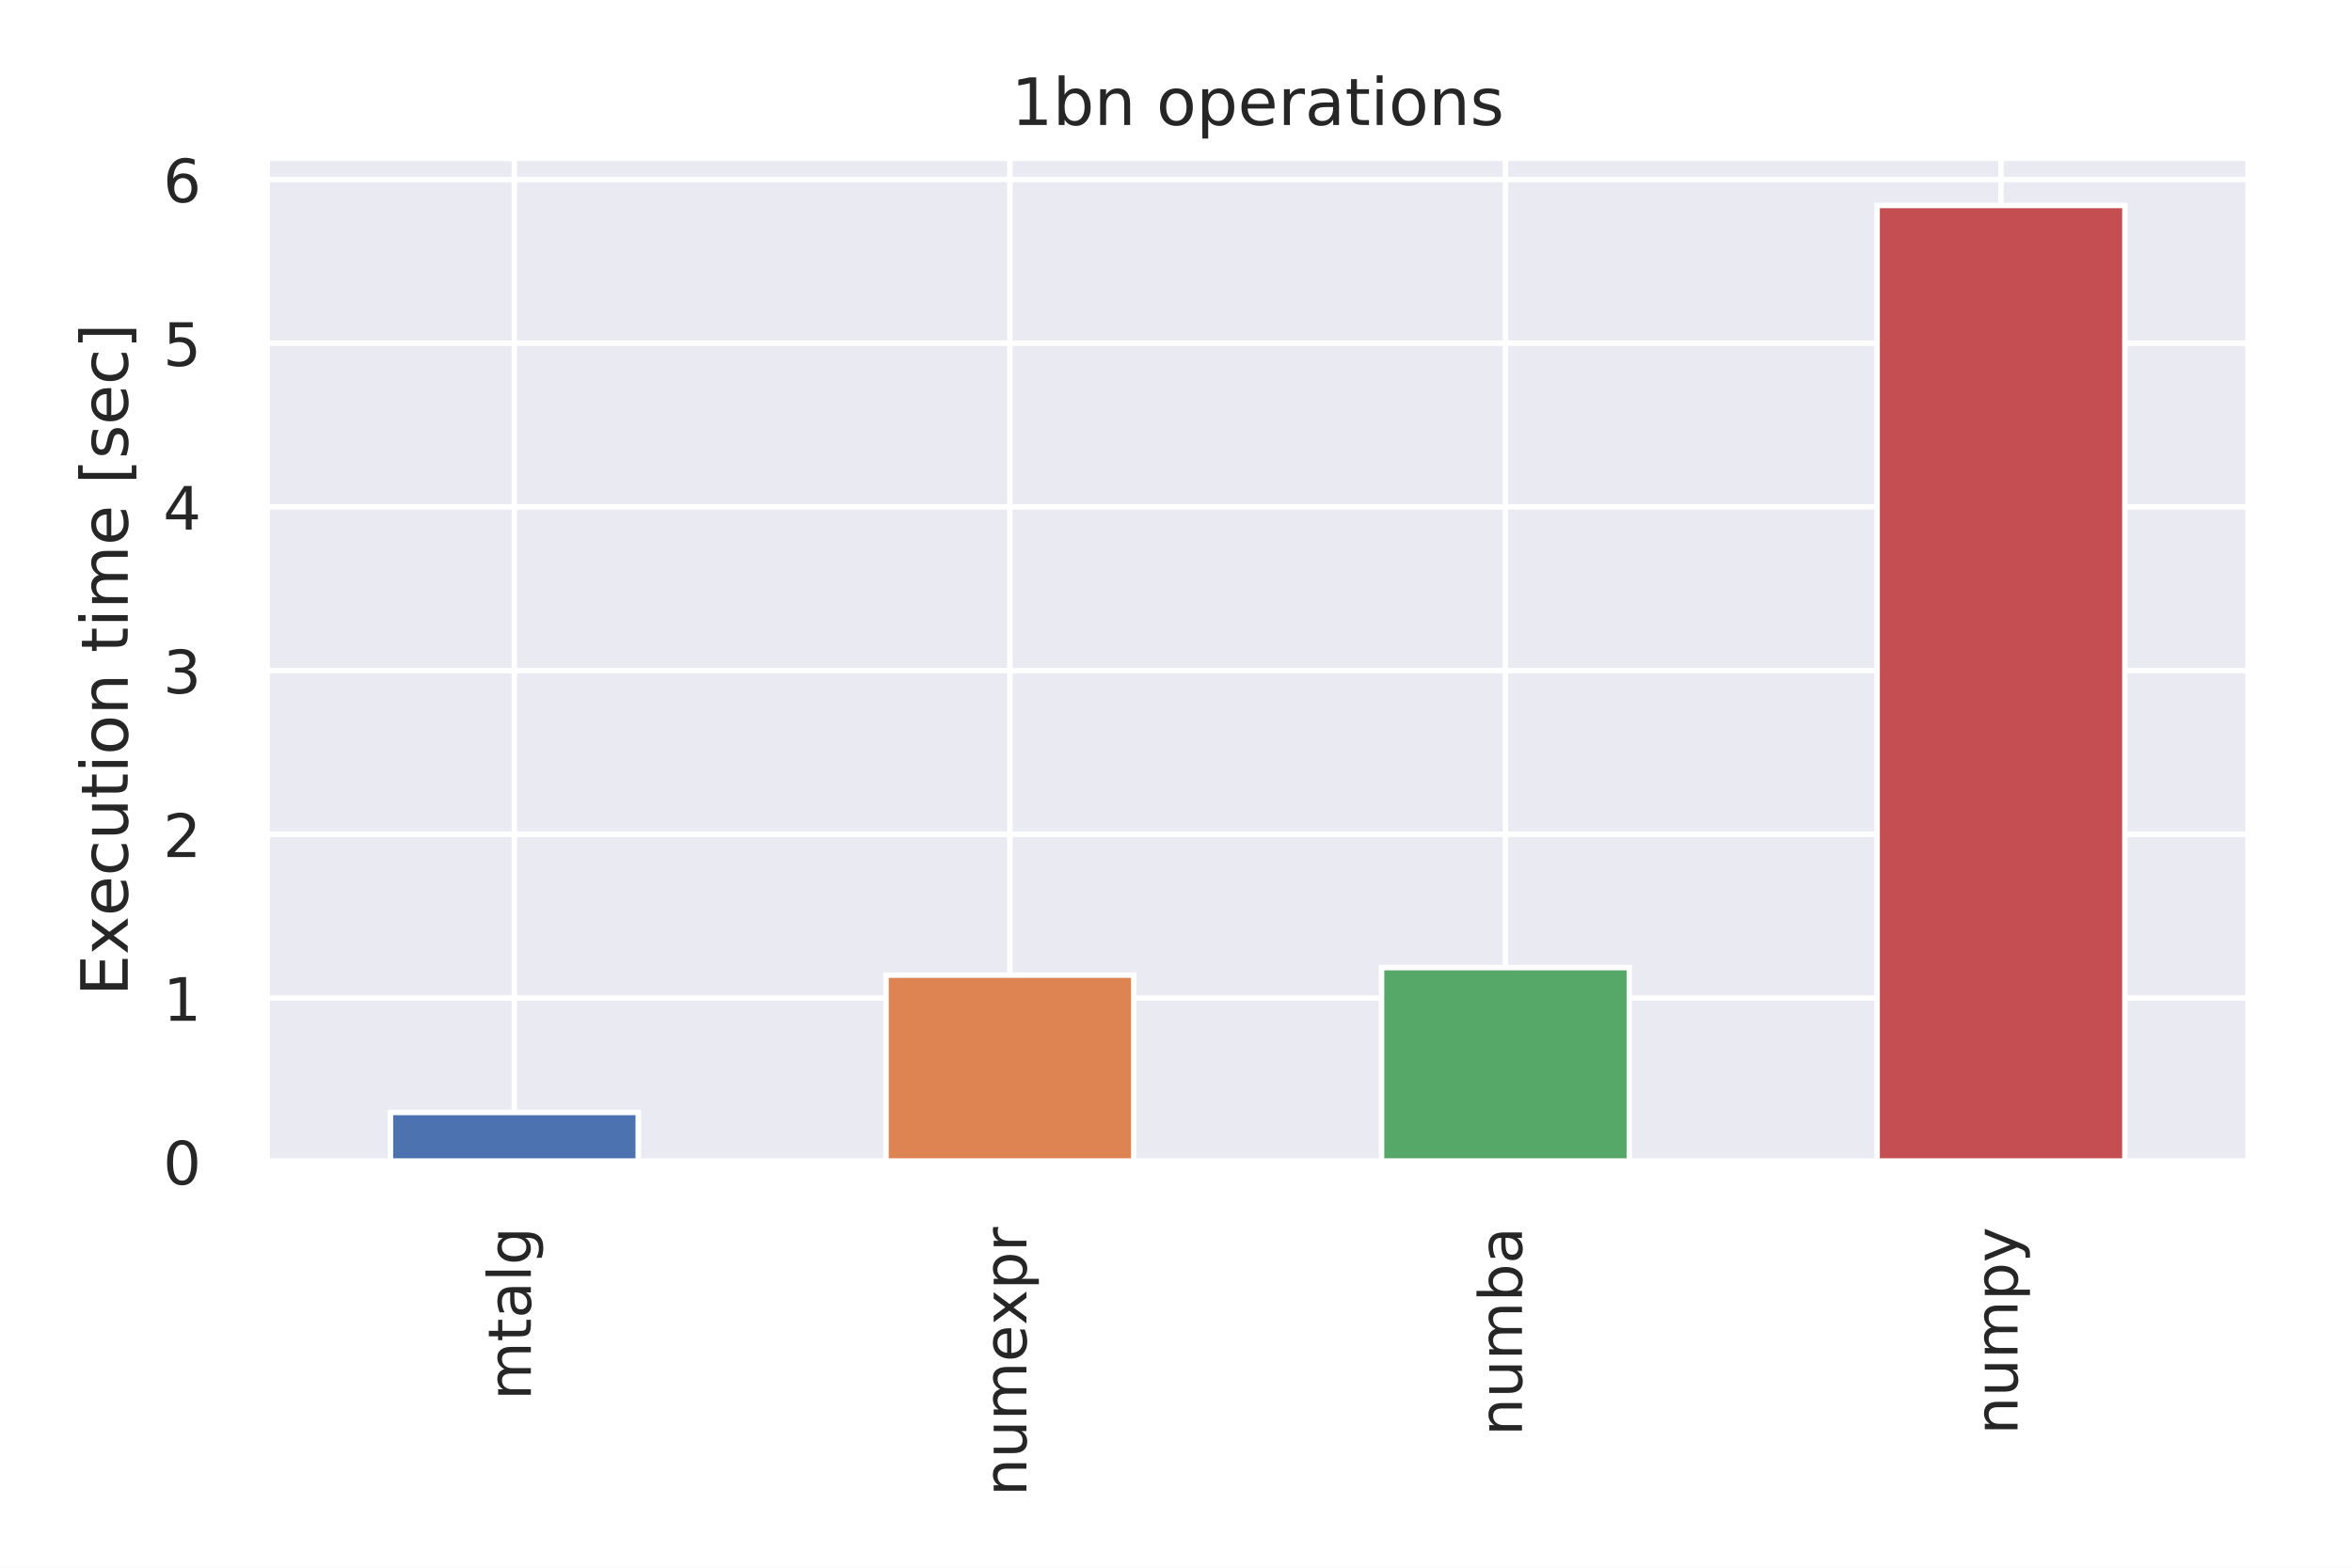
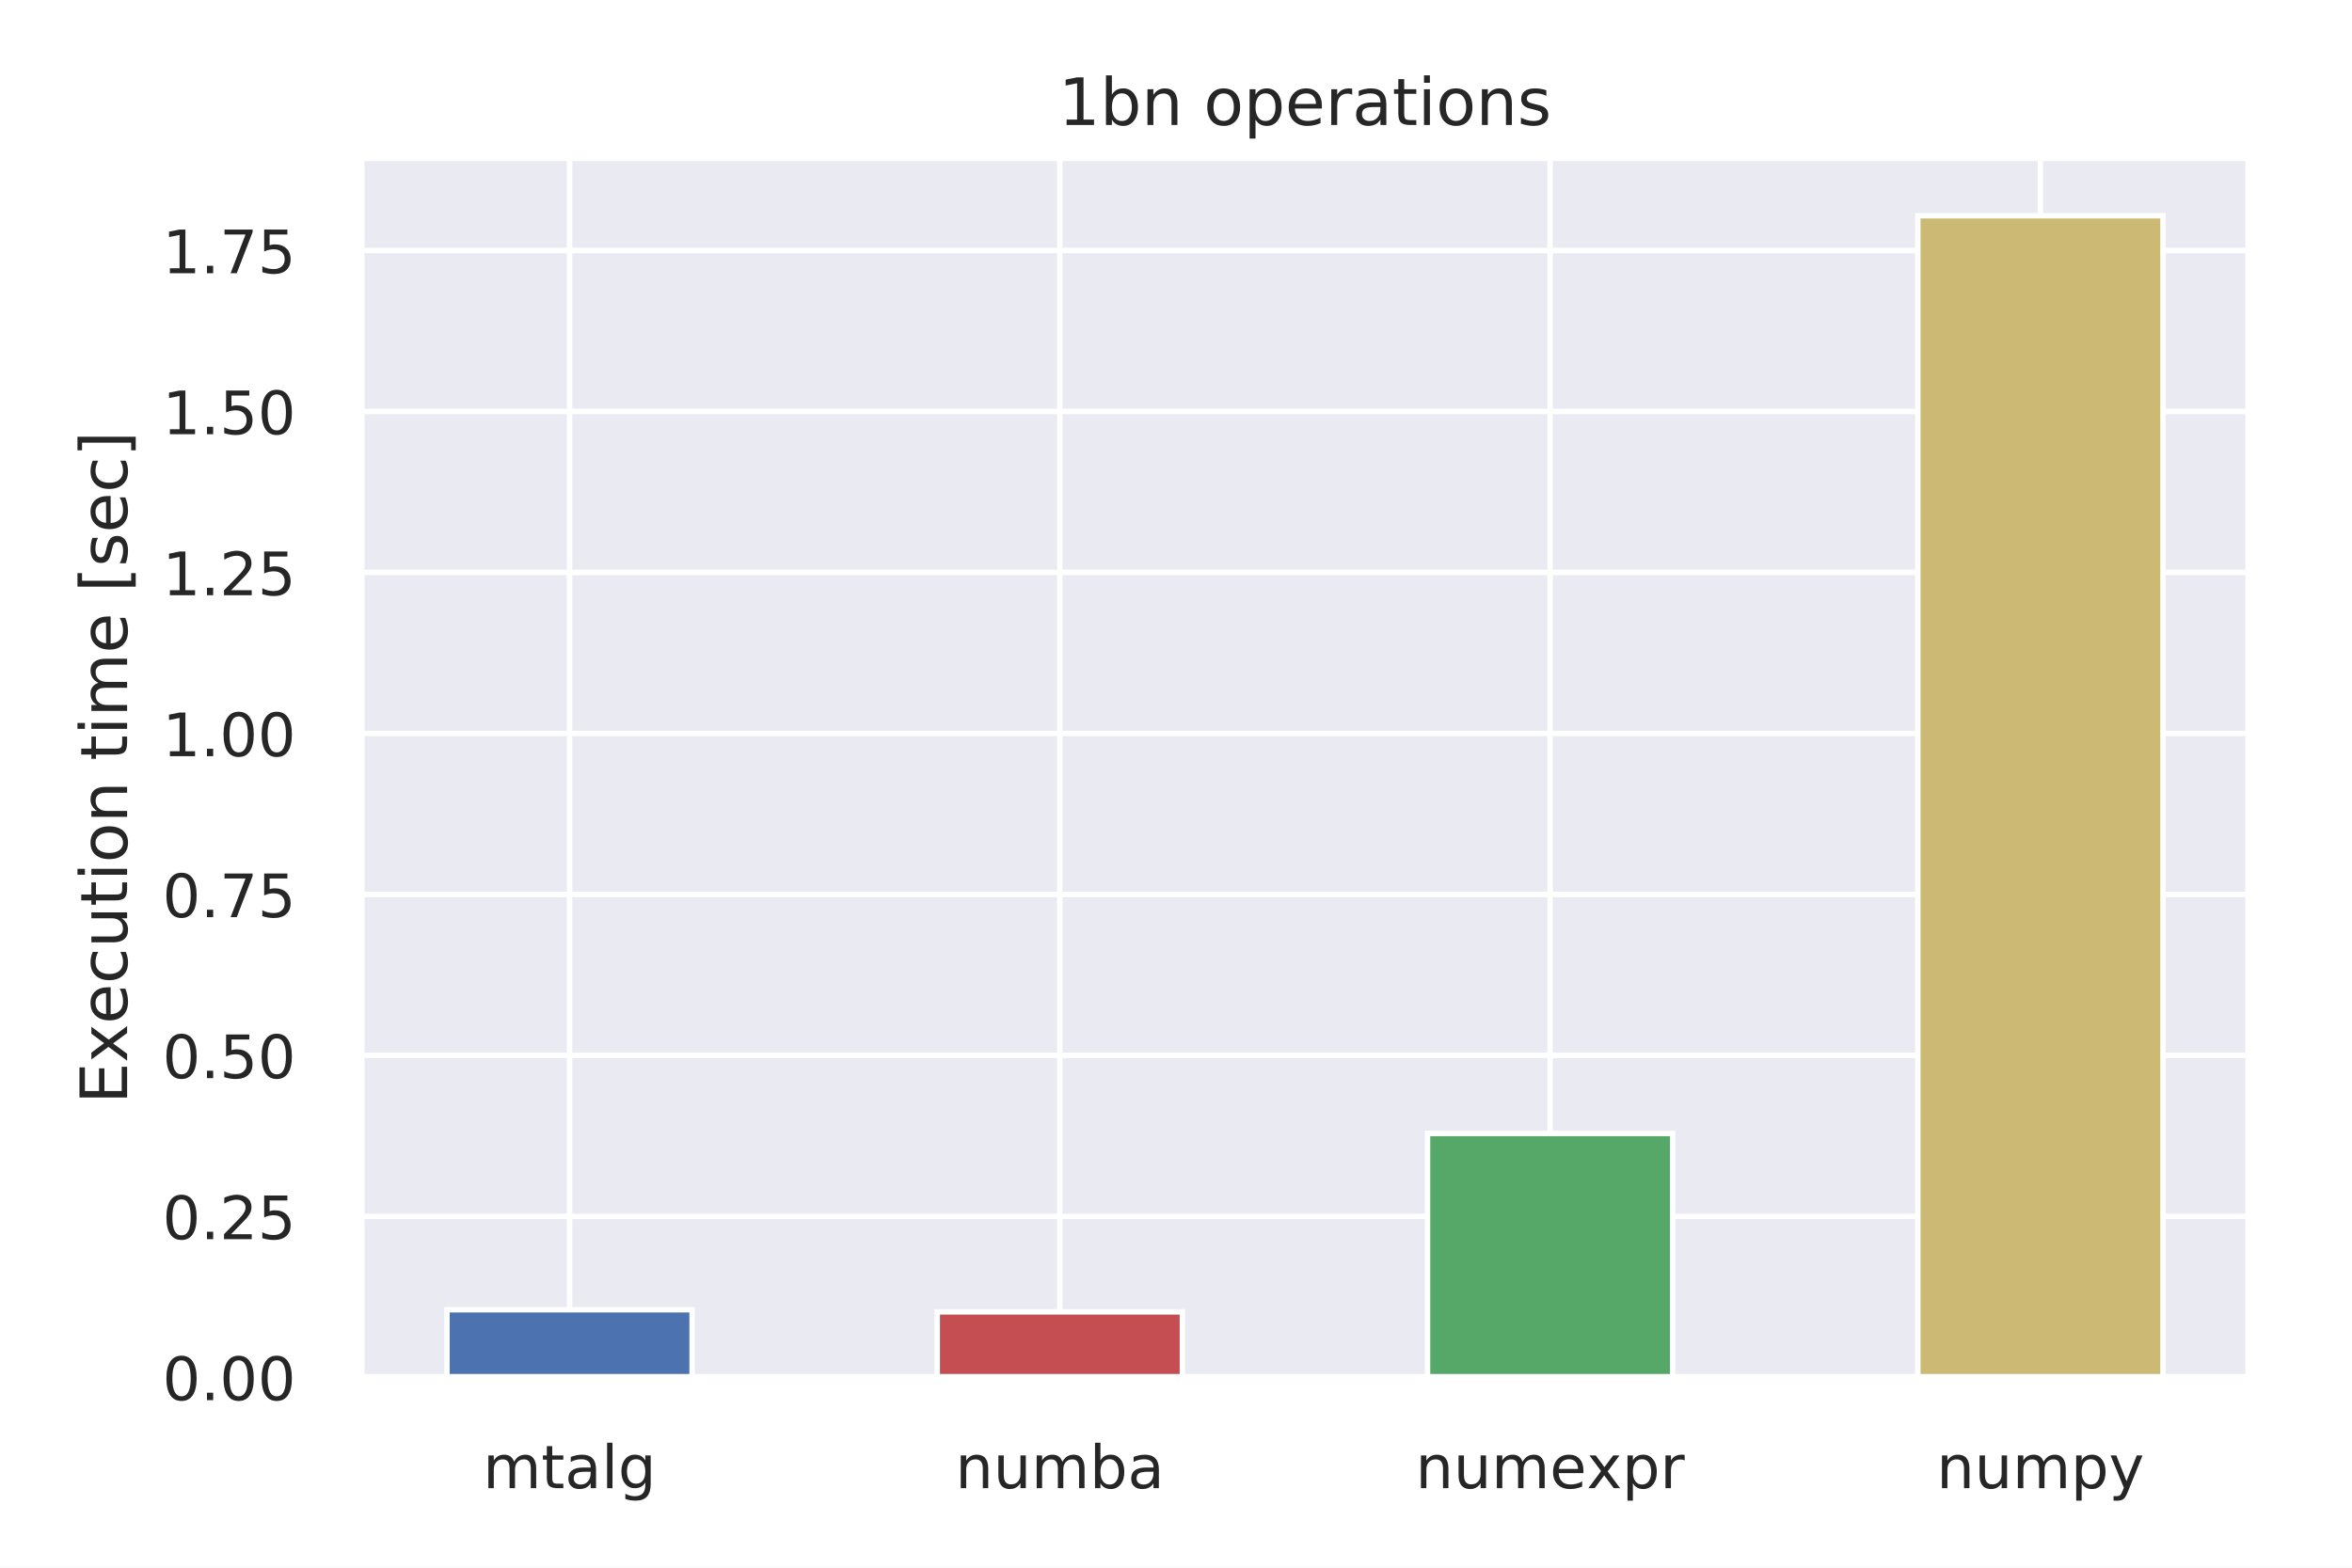
<svg xmlns="http://www.w3.org/2000/svg" xmlns:xlink="http://www.w3.org/1999/xlink" height="288pt" version="1.1" viewBox="0 0 432 288" width="432pt">
  <defs>
    <style type="text/css">
*{stroke-linecap:butt;stroke-linejoin:round;}
  </style>
  </defs>
  <g id="figure_1">
    <g id="patch_1">
      <path d="M 0 288  L 432 288  L 432 0  L 0 0  z " style="fill:#ffffff;" />
    </g>
    <g id="axes_1">
      <g id="patch_2">
-         <path d="M 48.96 213.415  L 413.04 213.415  L 413.04 28.96  L 48.96 28.96  z " style="fill:#eaeaf2;" />
+         <path d="M 66.335 253.04  L 413.04 253.04  L 413.04 28.96  L 66.335 28.96  z " style="fill:#eaeaf2;" />
      </g>
      <g id="matplotlib.axis_1">
        <g id="xtick_1">
          <g id="line2d_1">
-             <path clip-path="url(#p29c9ef9b87)" d="M 94.47 213.415  L 94.47 28.96  " style="fill:none;stroke:#ffffff;stroke-linecap:round;" />
+             <path clip-path="url(#peb53304511)" d="M 104.608 253.04  L 104.608 28.96  " style="fill:none;stroke:#ffffff;stroke-linecap:round;" />
          </g>
          <g id="text_1">
            <defs>
              <path d="M 52 44.188  Q 55.375 50.25 60.062 53.125  Q 64.75 56 71.094 56  Q 79.641 56 84.281 50.016  Q 88.922 44.047 88.922 33.016  L 88.922 0  L 79.891 0  L 79.891 32.719  Q 79.891 40.578 77.094 44.375  Q 74.312 48.188 68.609 48.188  Q 61.625 48.188 57.562 43.547  Q 53.516 38.922 53.516 30.906  L 53.516 0  L 44.484 0  L 44.484 32.719  Q 44.484 40.625 41.703 44.406  Q 38.922 48.188 33.109 48.188  Q 26.219 48.188 22.156 43.531  Q 18.109 38.875 18.109 30.906  L 18.109 0  L 9.078 0  L 9.078 54.688  L 18.109 54.688  L 18.109 46.188  Q 21.188 51.219 25.484 53.609  Q 29.781 56 35.688 56  Q 41.656 56 45.828 52.969  Q 50 49.953 52 44.188  z " id="DejaVuSans-109" />
              <path d="M 18.312 70.219  L 18.312 54.688  L 36.812 54.688  L 36.812 47.703  L 18.312 47.703  L 18.312 18.016  Q 18.312 11.328 20.141 9.422  Q 21.969 7.516 27.594 7.516  L 36.812 7.516  L 36.812 0  L 27.594 0  Q 17.188 0 13.234 3.875  Q 9.281 7.766 9.281 18.016  L 9.281 47.703  L 2.688 47.703  L 2.688 54.688  L 9.281 54.688  L 9.281 70.219  z " id="DejaVuSans-116" />
              <path d="M 34.281 27.484  Q 23.391 27.484 19.188 25  Q 14.984 22.516 14.984 16.5  Q 14.984 11.719 18.141 8.906  Q 21.297 6.109 26.703 6.109  Q 34.188 6.109 38.703 11.406  Q 43.219 16.703 43.219 25.484  L 43.219 27.484  z M 52.203 31.203  L 52.203 0  L 43.219 0  L 43.219 8.297  Q 40.141 3.328 35.547 0.953  Q 30.953 -1.422 24.312 -1.422  Q 15.922 -1.422 10.953 3.297  Q 6 8.016 6 15.922  Q 6 25.141 12.172 29.828  Q 18.359 34.516 30.609 34.516  L 43.219 34.516  L 43.219 35.406  Q 43.219 41.609 39.141 45  Q 35.062 48.391 27.688 48.391  Q 23 48.391 18.547 47.266  Q 14.109 46.141 10.016 43.891  L 10.016 52.203  Q 14.938 54.109 19.578 55.047  Q 24.219 56 28.609 56  Q 40.484 56 46.344 49.844  Q 52.203 43.703 52.203 31.203  z " id="DejaVuSans-97" />
              <path d="M 9.422 75.984  L 18.406 75.984  L 18.406 0  L 9.422 0  z " id="DejaVuSans-108" />
              <path d="M 45.406 27.984  Q 45.406 37.75 41.375 43.109  Q 37.359 48.484 30.078 48.484  Q 22.859 48.484 18.828 43.109  Q 14.797 37.75 14.797 27.984  Q 14.797 18.266 18.828 12.891  Q 22.859 7.516 30.078 7.516  Q 37.359 7.516 41.375 12.891  Q 45.406 18.266 45.406 27.984  z M 54.391 6.781  Q 54.391 -7.172 48.188 -13.984  Q 42 -20.797 29.203 -20.797  Q 24.469 -20.797 20.266 -20.094  Q 16.062 -19.391 12.109 -17.922  L 12.109 -9.188  Q 16.062 -11.328 19.922 -12.344  Q 23.781 -13.375 27.781 -13.375  Q 36.625 -13.375 41.016 -8.766  Q 45.406 -4.156 45.406 5.172  L 45.406 9.625  Q 42.625 4.781 38.281 2.391  Q 33.938 0 27.875 0  Q 17.828 0 11.672 7.656  Q 5.516 15.328 5.516 27.984  Q 5.516 40.672 11.672 48.328  Q 17.828 56 27.875 56  Q 33.938 56 38.281 53.609  Q 42.625 51.219 45.406 46.391  L 45.406 54.688  L 54.391 54.688  z " id="DejaVuSans-103" />
            </defs>
-             <g style="fill:#262626;" transform="translate(97.50531 257.2222)rotate(-90)scale(0.11 -0.11)">
+             <g style="fill:#262626;" transform="translate(88.70404 273.3983)scale(0.11 -0.11)">
              <use xlink:href="#DejaVuSans-109" />
              <use x="97.412" xlink:href="#DejaVuSans-116" />
              <use x="136.621" xlink:href="#DejaVuSans-97" />
              <use x="197.9" xlink:href="#DejaVuSans-108" />
              <use x="225.684" xlink:href="#DejaVuSans-103" />
            </g>
          </g>
        </g>
        <g id="xtick_2">
          <g id="line2d_2">
-             <path clip-path="url(#p29c9ef9b87)" d="M 185.49 213.415  L 185.49 28.96  " style="fill:none;stroke:#ffffff;stroke-linecap:round;" />
+             <path clip-path="url(#peb53304511)" d="M 194.661 253.04  L 194.661 28.96  " style="fill:none;stroke:#ffffff;stroke-linecap:round;" />
          </g>
          <g id="text_2">
            <defs>
              <path d="M 54.891 33.016  L 54.891 0  L 45.906 0  L 45.906 32.719  Q 45.906 40.484 42.875 44.328  Q 39.844 48.188 33.797 48.188  Q 26.516 48.188 22.312 43.547  Q 18.109 38.922 18.109 30.906  L 18.109 0  L 9.078 0  L 9.078 54.688  L 18.109 54.688  L 18.109 46.188  Q 21.344 51.125 25.703 53.562  Q 30.078 56 35.797 56  Q 45.219 56 50.047 50.172  Q 54.891 44.344 54.891 33.016  z " id="DejaVuSans-110" />
              <path d="M 8.5 21.578  L 8.5 54.688  L 17.484 54.688  L 17.484 21.922  Q 17.484 14.156 20.5 10.266  Q 23.531 6.391 29.594 6.391  Q 36.859 6.391 41.078 11.031  Q 45.312 15.672 45.312 23.688  L 45.312 54.688  L 54.297 54.688  L 54.297 0  L 45.312 0  L 45.312 8.406  Q 42.047 3.422 37.719 1  Q 33.406 -1.422 27.688 -1.422  Q 18.266 -1.422 13.375 4.438  Q 8.5 10.297 8.5 21.578  z M 31.109 56  z " id="DejaVuSans-117" />
+               <path d="M 48.688 27.297  Q 48.688 37.203 44.609 42.844  Q 40.531 48.484 33.406 48.484  Q 26.266 48.484 22.188 42.844  Q 18.109 37.203 18.109 27.297  Q 18.109 17.391 22.188 11.75  Q 26.266 6.109 33.406 6.109  Q 40.531 6.109 44.609 11.75  Q 48.688 17.391 48.688 27.297  z M 18.109 46.391  Q 20.953 51.266 25.266 53.625  Q 29.594 56 35.594 56  Q 45.562 56 51.781 48.094  Q 58.016 40.188 58.016 27.297  Q 58.016 14.406 51.781 6.484  Q 45.562 -1.422 35.594 -1.422  Q 29.594 -1.422 25.266 0.953  Q 20.953 3.328 18.109 8.203  L 18.109 0  L 9.078 0  L 9.078 75.984  L 18.109 75.984  z " id="DejaVuSans-98" />
+             </defs>
+             <g style="fill:#262626;" transform="translate(175.4702 273.3983)scale(0.11 -0.11)">
+               <use xlink:href="#DejaVuSans-110" />
+               <use x="63.379" xlink:href="#DejaVuSans-117" />
+               <use x="126.758" xlink:href="#DejaVuSans-109" />
+               <use x="224.17" xlink:href="#DejaVuSans-98" />
+               <use x="287.646" xlink:href="#DejaVuSans-97" />
+             </g>
+           </g>
+         </g>
+         <g id="xtick_3">
+           <g id="line2d_3">
+             <path clip-path="url(#peb53304511)" d="M 284.714 253.04  L 284.714 28.96  " style="fill:none;stroke:#ffffff;stroke-linecap:round;" />
+           </g>
+           <g id="text_3">
+             <defs>
              <path d="M 56.203 29.594  L 56.203 25.203  L 14.891 25.203  Q 15.484 15.922 20.484 11.062  Q 25.484 6.203 34.422 6.203  Q 39.594 6.203 44.453 7.469  Q 49.312 8.734 54.109 11.281  L 54.109 2.781  Q 49.266 0.734 44.188 -0.344  Q 39.109 -1.422 33.891 -1.422  Q 20.797 -1.422 13.156 6.188  Q 5.516 13.812 5.516 26.812  Q 5.516 40.234 12.766 48.109  Q 20.016 56 32.328 56  Q 43.359 56 49.781 48.891  Q 56.203 41.797 56.203 29.594  z M 47.219 32.234  Q 47.125 39.594 43.094 43.984  Q 39.062 48.391 32.422 48.391  Q 24.906 48.391 20.391 44.141  Q 15.875 39.891 15.188 32.172  z " id="DejaVuSans-101" />
              <path d="M 54.891 54.688  L 35.109 28.078  L 55.906 0  L 45.312 0  L 29.391 21.484  L 13.484 0  L 2.875 0  L 24.125 28.609  L 4.688 54.688  L 15.281 54.688  L 29.781 35.203  L 44.281 54.688  z " id="DejaVuSans-120" />
              <path d="M 18.109 8.203  L 18.109 -20.797  L 9.078 -20.797  L 9.078 54.688  L 18.109 54.688  L 18.109 46.391  Q 20.953 51.266 25.266 53.625  Q 29.594 56 35.594 56  Q 45.562 56 51.781 48.094  Q 58.016 40.188 58.016 27.297  Q 58.016 14.406 51.781 6.484  Q 45.562 -1.422 35.594 -1.422  Q 29.594 -1.422 25.266 0.953  Q 20.953 3.328 18.109 8.203  z M 48.688 27.297  Q 48.688 37.203 44.609 42.844  Q 40.531 48.484 33.406 48.484  Q 26.266 48.484 22.188 42.844  Q 18.109 37.203 18.109 27.297  Q 18.109 17.391 22.188 11.75  Q 26.266 6.109 33.406 6.109  Q 40.531 6.109 44.609 11.75  Q 48.688 17.391 48.688 27.297  z " id="DejaVuSans-112" />
              <path d="M 41.109 46.297  Q 39.594 47.172 37.812 47.578  Q 36.031 48 33.891 48  Q 26.266 48 22.188 43.047  Q 18.109 38.094 18.109 28.812  L 18.109 0  L 9.078 0  L 9.078 54.688  L 18.109 54.688  L 18.109 46.188  Q 20.953 51.172 25.484 53.578  Q 30.031 56 36.531 56  Q 37.453 56 38.578 55.875  Q 39.703 55.766 41.062 55.516  z " id="DejaVuSans-114" />
            </defs>
-             <g style="fill:#262626;" transform="translate(188.5253 274.8548)rotate(-90)scale(0.11 -0.11)">
+             <g style="fill:#262626;" transform="translate(259.9942 273.3983)scale(0.11 -0.11)">
              <use xlink:href="#DejaVuSans-110" />
              <use x="63.379" xlink:href="#DejaVuSans-117" />
              <use x="126.758" xlink:href="#DejaVuSans-109" />
              <use x="224.17" xlink:href="#DejaVuSans-101" />
              <use x="285.678" xlink:href="#DejaVuSans-120" />
              <use x="344.857" xlink:href="#DejaVuSans-112" />
              <use x="408.334" xlink:href="#DejaVuSans-114" />
            </g>
          </g>
        </g>
-         <g id="xtick_3">
-           <g id="line2d_3">
-             <path clip-path="url(#p29c9ef9b87)" d="M 276.51 213.415  L 276.51 28.96  " style="fill:none;stroke:#ffffff;stroke-linecap:round;" />
-           </g>
-           <g id="text_3">
-             <defs>
-               <path d="M 48.688 27.297  Q 48.688 37.203 44.609 42.844  Q 40.531 48.484 33.406 48.484  Q 26.266 48.484 22.188 42.844  Q 18.109 37.203 18.109 27.297  Q 18.109 17.391 22.188 11.75  Q 26.266 6.109 33.406 6.109  Q 40.531 6.109 44.609 11.75  Q 48.688 17.391 48.688 27.297  z M 18.109 46.391  Q 20.953 51.266 25.266 53.625  Q 29.594 56 35.594 56  Q 45.562 56 51.781 48.094  Q 58.016 40.188 58.016 27.297  Q 58.016 14.406 51.781 6.484  Q 45.562 -1.422 35.594 -1.422  Q 29.594 -1.422 25.266 0.953  Q 20.953 3.328 18.109 8.203  L 18.109 0  L 9.078 0  L 9.078 75.984  L 18.109 75.984  z " id="DejaVuSans-98" />
-             </defs>
-             <g style="fill:#262626;" transform="translate(279.5453 263.7964)rotate(-90)scale(0.11 -0.11)">
-               <use xlink:href="#DejaVuSans-110" />
-               <use x="63.379" xlink:href="#DejaVuSans-117" />
-               <use x="126.758" xlink:href="#DejaVuSans-109" />
-               <use x="224.17" xlink:href="#DejaVuSans-98" />
-               <use x="287.646" xlink:href="#DejaVuSans-97" />
-             </g>
-           </g>
-         </g>
        <g id="xtick_4">
          <g id="line2d_4">
-             <path clip-path="url(#p29c9ef9b87)" d="M 367.53 213.415  L 367.53 28.96  " style="fill:none;stroke:#ffffff;stroke-linecap:round;" />
+             <path clip-path="url(#peb53304511)" d="M 374.767 253.04  L 374.767 28.96  " style="fill:none;stroke:#ffffff;stroke-linecap:round;" />
          </g>
          <g id="text_4">
            <defs>
              <path d="M 32.172 -5.078  Q 28.375 -14.844 24.75 -17.812  Q 21.141 -20.797 15.094 -20.797  L 7.906 -20.797  L 7.906 -13.281  L 13.188 -13.281  Q 16.891 -13.281 18.938 -11.516  Q 21 -9.766 23.484 -3.219  L 25.094 0.875  L 2.984 54.688  L 12.5 54.688  L 29.594 11.922  L 46.688 54.688  L 56.203 54.688  z " id="DejaVuSans-121" />
            </defs>
-             <g style="fill:#262626;" transform="translate(370.5653 263.5661)rotate(-90)scale(0.11 -0.11)">
+             <g style="fill:#262626;" transform="translate(355.6918 273.3983)scale(0.11 -0.11)">
              <use xlink:href="#DejaVuSans-110" />
              <use x="63.379" xlink:href="#DejaVuSans-117" />
              <use x="126.758" xlink:href="#DejaVuSans-109" />
              <use x="224.17" xlink:href="#DejaVuSans-112" />
              <use x="287.646" xlink:href="#DejaVuSans-121" />
            </g>
          </g>
        </g>
      </g>
      <g id="matplotlib.axis_2">
        <g id="ytick_1">
          <g id="line2d_5">
-             <path clip-path="url(#p29c9ef9b87)" d="M 48.96 213.415  L 413.04 213.415  " style="fill:none;stroke:#ffffff;stroke-linecap:round;" />
+             <path clip-path="url(#peb53304511)" d="M 66.335 253.04  L 413.04 253.04  " style="fill:none;stroke:#ffffff;stroke-linecap:round;" />
          </g>
          <g id="text_5">
            <defs>
              <path d="M 31.781 66.406  Q 24.172 66.406 20.328 58.906  Q 16.5 51.422 16.5 36.375  Q 16.5 21.391 20.328 13.891  Q 24.172 6.391 31.781 6.391  Q 39.453 6.391 43.281 13.891  Q 47.125 21.391 47.125 36.375  Q 47.125 51.422 43.281 58.906  Q 39.453 66.406 31.781 66.406  z M 31.781 74.219  Q 44.047 74.219 50.516 64.516  Q 56.984 54.828 56.984 36.375  Q 56.984 17.969 50.516 8.266  Q 44.047 -1.422 31.781 -1.422  Q 19.531 -1.422 13.062 8.266  Q 6.594 17.969 6.594 36.375  Q 6.594 54.828 13.062 64.516  Q 19.531 74.219 31.781 74.219  z " id="DejaVuSans-48" />
-             </defs>
-             <g style="fill:#262626;" transform="translate(29.96125 217.5941)scale(0.11 -0.11)">
-               <use xlink:href="#DejaVuSans-48" />
+               <path d="M 10.688 12.406  L 21 12.406  L 21 0  L 10.688 0  z " id="DejaVuSans-46" />
+             </defs>
+             <g style="fill:#262626;" transform="translate(29.84281 257.2191)scale(0.11 -0.11)">
+               <use xlink:href="#DejaVuSans-48" />
+               <use x="63.623" xlink:href="#DejaVuSans-46" />
+               <use x="95.41" xlink:href="#DejaVuSans-48" />
+               <use x="159.033" xlink:href="#DejaVuSans-48" />
            </g>
          </g>
        </g>
        <g id="ytick_2">
          <g id="line2d_6">
-             <path clip-path="url(#p29c9ef9b87)" d="M 48.96 183.341  L 413.04 183.341  " style="fill:none;stroke:#ffffff;stroke-linecap:round;" />
+             <path clip-path="url(#peb53304511)" d="M 66.335 223.465  L 413.04 223.465  " style="fill:none;stroke:#ffffff;stroke-linecap:round;" />
          </g>
          <g id="text_6">
            <defs>
-               <path d="M 12.406 8.297  L 28.516 8.297  L 28.516 63.922  L 10.984 60.406  L 10.984 69.391  L 28.422 72.906  L 38.281 72.906  L 38.281 8.297  L 54.391 8.297  L 54.391 0  L 12.406 0  z " id="DejaVuSans-49" />
-             </defs>
-             <g style="fill:#262626;" transform="translate(29.96125 187.5204)scale(0.11 -0.11)">
-               <use xlink:href="#DejaVuSans-49" />
+               <path d="M 19.188 8.297  L 53.609 8.297  L 53.609 0  L 7.328 0  L 7.328 8.297  Q 12.938 14.109 22.625 23.891  Q 32.328 33.688 34.812 36.531  Q 39.547 41.844 41.422 45.531  Q 43.312 49.219 43.312 52.781  Q 43.312 58.594 39.234 62.25  Q 35.156 65.922 28.609 65.922  Q 23.969 65.922 18.812 64.312  Q 13.672 62.703 7.812 59.422  L 7.812 69.391  Q 13.766 71.781 18.938 73  Q 24.125 74.219 28.422 74.219  Q 39.75 74.219 46.484 68.547  Q 53.219 62.891 53.219 53.422  Q 53.219 48.922 51.531 44.891  Q 49.859 40.875 45.406 35.406  Q 44.188 33.984 37.641 27.219  Q 31.109 20.453 19.188 8.297  z " id="DejaVuSans-50" />
+               <path d="M 10.797 72.906  L 49.516 72.906  L 49.516 64.594  L 19.828 64.594  L 19.828 46.734  Q 21.969 47.469 24.109 47.828  Q 26.266 48.188 28.422 48.188  Q 40.625 48.188 47.75 41.5  Q 54.891 34.812 54.891 23.391  Q 54.891 11.625 47.562 5.094  Q 40.234 -1.422 26.906 -1.422  Q 22.312 -1.422 17.547 -0.641  Q 12.797 0.141 7.719 1.703  L 7.719 11.625  Q 12.109 9.234 16.797 8.062  Q 21.484 6.891 26.703 6.891  Q 35.156 6.891 40.078 11.328  Q 45.016 15.766 45.016 23.391  Q 45.016 31 40.078 35.438  Q 35.156 39.891 26.703 39.891  Q 22.75 39.891 18.812 39.016  Q 14.891 38.141 10.797 36.281  z " id="DejaVuSans-53" />
+             </defs>
+             <g style="fill:#262626;" transform="translate(29.84281 227.644)scale(0.11 -0.11)">
+               <use xlink:href="#DejaVuSans-48" />
+               <use x="63.623" xlink:href="#DejaVuSans-46" />
+               <use x="95.41" xlink:href="#DejaVuSans-50" />
+               <use x="159.033" xlink:href="#DejaVuSans-53" />
            </g>
          </g>
        </g>
        <g id="ytick_3">
          <g id="line2d_7">
-             <path clip-path="url(#p29c9ef9b87)" d="M 48.96 153.268  L 413.04 153.268  " style="fill:none;stroke:#ffffff;stroke-linecap:round;" />
+             <path clip-path="url(#peb53304511)" d="M 66.335 193.89  L 413.04 193.89  " style="fill:none;stroke:#ffffff;stroke-linecap:round;" />
          </g>
          <g id="text_7">
-             <defs>
-               <path d="M 19.188 8.297  L 53.609 8.297  L 53.609 0  L 7.328 0  L 7.328 8.297  Q 12.938 14.109 22.625 23.891  Q 32.328 33.688 34.812 36.531  Q 39.547 41.844 41.422 45.531  Q 43.312 49.219 43.312 52.781  Q 43.312 58.594 39.234 62.25  Q 35.156 65.922 28.609 65.922  Q 23.969 65.922 18.812 64.312  Q 13.672 62.703 7.812 59.422  L 7.812 69.391  Q 13.766 71.781 18.938 73  Q 24.125 74.219 28.422 74.219  Q 39.75 74.219 46.484 68.547  Q 53.219 62.891 53.219 53.422  Q 53.219 48.922 51.531 44.891  Q 49.859 40.875 45.406 35.406  Q 44.188 33.984 37.641 27.219  Q 31.109 20.453 19.188 8.297  z " id="DejaVuSans-50" />
-             </defs>
-             <g style="fill:#262626;" transform="translate(29.96125 157.4467)scale(0.11 -0.11)">
-               <use xlink:href="#DejaVuSans-50" />
+             <g style="fill:#262626;" transform="translate(29.84281 198.0688)scale(0.11 -0.11)">
+               <use xlink:href="#DejaVuSans-48" />
+               <use x="63.623" xlink:href="#DejaVuSans-46" />
+               <use x="95.41" xlink:href="#DejaVuSans-53" />
+               <use x="159.033" xlink:href="#DejaVuSans-48" />
            </g>
          </g>
        </g>
        <g id="ytick_4">
          <g id="line2d_8">
-             <path clip-path="url(#p29c9ef9b87)" d="M 48.96 123.194  L 413.04 123.194  " style="fill:none;stroke:#ffffff;stroke-linecap:round;" />
+             <path clip-path="url(#peb53304511)" d="M 66.335 164.315  L 413.04 164.315  " style="fill:none;stroke:#ffffff;stroke-linecap:round;" />
          </g>
          <g id="text_8">
            <defs>
-               <path d="M 40.578 39.312  Q 47.656 37.797 51.625 33  Q 55.609 28.219 55.609 21.188  Q 55.609 10.406 48.188 4.484  Q 40.766 -1.422 27.094 -1.422  Q 22.516 -1.422 17.656 -0.516  Q 12.797 0.391 7.625 2.203  L 7.625 11.719  Q 11.719 9.328 16.594 8.109  Q 21.484 6.891 26.812 6.891  Q 36.078 6.891 40.938 10.547  Q 45.797 14.203 45.797 21.188  Q 45.797 27.641 41.281 31.266  Q 36.766 34.906 28.719 34.906  L 20.219 34.906  L 20.219 43.016  L 29.109 43.016  Q 36.375 43.016 40.234 45.922  Q 44.094 48.828 44.094 54.297  Q 44.094 59.906 40.109 62.906  Q 36.141 65.922 28.719 65.922  Q 24.656 65.922 20.016 65.031  Q 15.375 64.156 9.812 62.312  L 9.812 71.094  Q 15.438 72.656 20.344 73.438  Q 25.25 74.219 29.594 74.219  Q 40.828 74.219 47.359 69.109  Q 53.906 64.016 53.906 55.328  Q 53.906 49.266 50.438 45.094  Q 46.969 40.922 40.578 39.312  z " id="DejaVuSans-51" />
-             </defs>
-             <g style="fill:#262626;" transform="translate(29.96125 127.373)scale(0.11 -0.11)">
-               <use xlink:href="#DejaVuSans-51" />
+               <path d="M 8.203 72.906  L 55.078 72.906  L 55.078 68.703  L 28.609 0  L 18.312 0  L 43.219 64.594  L 8.203 64.594  z " id="DejaVuSans-55" />
+             </defs>
+             <g style="fill:#262626;" transform="translate(29.84281 168.4937)scale(0.11 -0.11)">
+               <use xlink:href="#DejaVuSans-48" />
+               <use x="63.623" xlink:href="#DejaVuSans-46" />
+               <use x="95.41" xlink:href="#DejaVuSans-55" />
+               <use x="159.033" xlink:href="#DejaVuSans-53" />
            </g>
          </g>
        </g>
        <g id="ytick_5">
          <g id="line2d_9">
-             <path clip-path="url(#p29c9ef9b87)" d="M 48.96 93.12  L 413.04 93.12  " style="fill:none;stroke:#ffffff;stroke-linecap:round;" />
+             <path clip-path="url(#peb53304511)" d="M 66.335 134.739  L 413.04 134.739  " style="fill:none;stroke:#ffffff;stroke-linecap:round;" />
          </g>
          <g id="text_9">
            <defs>
-               <path d="M 37.797 64.312  L 12.891 25.391  L 37.797 25.391  z M 35.203 72.906  L 47.609 72.906  L 47.609 25.391  L 58.016 25.391  L 58.016 17.188  L 47.609 17.188  L 47.609 0  L 37.797 0  L 37.797 17.188  L 4.891 17.188  L 4.891 26.703  z " id="DejaVuSans-52" />
-             </defs>
-             <g style="fill:#262626;" transform="translate(29.96125 97.29929)scale(0.11 -0.11)">
-               <use xlink:href="#DejaVuSans-52" />
+               <path d="M 12.406 8.297  L 28.516 8.297  L 28.516 63.922  L 10.984 60.406  L 10.984 69.391  L 28.422 72.906  L 38.281 72.906  L 38.281 8.297  L 54.391 8.297  L 54.391 0  L 12.406 0  z " id="DejaVuSans-49" />
+             </defs>
+             <g style="fill:#262626;" transform="translate(29.84281 138.9185)scale(0.11 -0.11)">
+               <use xlink:href="#DejaVuSans-49" />
+               <use x="63.623" xlink:href="#DejaVuSans-46" />
+               <use x="95.41" xlink:href="#DejaVuSans-48" />
+               <use x="159.033" xlink:href="#DejaVuSans-48" />
            </g>
          </g>
        </g>
        <g id="ytick_6">
          <g id="line2d_10">
-             <path clip-path="url(#p29c9ef9b87)" d="M 48.96 63.046  L 413.04 63.046  " style="fill:none;stroke:#ffffff;stroke-linecap:round;" />
+             <path clip-path="url(#peb53304511)" d="M 66.335 105.164  L 413.04 105.164  " style="fill:none;stroke:#ffffff;stroke-linecap:round;" />
          </g>
          <g id="text_10">
-             <defs>
-               <path d="M 10.797 72.906  L 49.516 72.906  L 49.516 64.594  L 19.828 64.594  L 19.828 46.734  Q 21.969 47.469 24.109 47.828  Q 26.266 48.188 28.422 48.188  Q 40.625 48.188 47.75 41.5  Q 54.891 34.812 54.891 23.391  Q 54.891 11.625 47.562 5.094  Q 40.234 -1.422 26.906 -1.422  Q 22.312 -1.422 17.547 -0.641  Q 12.797 0.141 7.719 1.703  L 7.719 11.625  Q 12.109 9.234 16.797 8.062  Q 21.484 6.891 26.703 6.891  Q 35.156 6.891 40.078 11.328  Q 45.016 15.766 45.016 23.391  Q 45.016 31 40.078 35.438  Q 35.156 39.891 26.703 39.891  Q 22.75 39.891 18.812 39.016  Q 14.891 38.141 10.797 36.281  z " id="DejaVuSans-53" />
-             </defs>
-             <g style="fill:#262626;" transform="translate(29.96125 67.22557)scale(0.11 -0.11)">
-               <use xlink:href="#DejaVuSans-53" />
+             <g style="fill:#262626;" transform="translate(29.84281 109.3434)scale(0.11 -0.11)">
+               <use xlink:href="#DejaVuSans-49" />
+               <use x="63.623" xlink:href="#DejaVuSans-46" />
+               <use x="95.41" xlink:href="#DejaVuSans-50" />
+               <use x="159.033" xlink:href="#DejaVuSans-53" />
            </g>
          </g>
        </g>
        <g id="ytick_7">
          <g id="line2d_11">
-             <path clip-path="url(#p29c9ef9b87)" d="M 48.96 32.973  L 413.04 32.973  " style="fill:none;stroke:#ffffff;stroke-linecap:round;" />
+             <path clip-path="url(#peb53304511)" d="M 66.335 75.589  L 413.04 75.589  " style="fill:none;stroke:#ffffff;stroke-linecap:round;" />
          </g>
          <g id="text_11">
-             <defs>
-               <path d="M 33.016 40.375  Q 26.375 40.375 22.484 35.828  Q 18.609 31.297 18.609 23.391  Q 18.609 15.531 22.484 10.953  Q 26.375 6.391 33.016 6.391  Q 39.656 6.391 43.531 10.953  Q 47.406 15.531 47.406 23.391  Q 47.406 31.297 43.531 35.828  Q 39.656 40.375 33.016 40.375  z M 52.594 71.297  L 52.594 62.312  Q 48.875 64.062 45.094 64.984  Q 41.312 65.922 37.594 65.922  Q 27.828 65.922 22.672 59.328  Q 17.531 52.734 16.797 39.406  Q 19.672 43.656 24.016 45.922  Q 28.375 48.188 33.594 48.188  Q 44.578 48.188 50.953 41.516  Q 57.328 34.859 57.328 23.391  Q 57.328 12.156 50.688 5.359  Q 44.047 -1.422 33.016 -1.422  Q 20.359 -1.422 13.672 8.266  Q 6.984 17.969 6.984 36.375  Q 6.984 53.656 15.188 63.938  Q 23.391 74.219 37.203 74.219  Q 40.922 74.219 44.703 73.484  Q 48.484 72.75 52.594 71.297  z " id="DejaVuSans-54" />
-             </defs>
-             <g style="fill:#262626;" transform="translate(29.96125 37.15186)scale(0.11 -0.11)">
-               <use xlink:href="#DejaVuSans-54" />
-             </g>
-           </g>
-         </g>
-         <g id="text_12">
+             <g style="fill:#262626;" transform="translate(29.84281 79.76819)scale(0.11 -0.11)">
+               <use xlink:href="#DejaVuSans-49" />
+               <use x="63.623" xlink:href="#DejaVuSans-46" />
+               <use x="95.41" xlink:href="#DejaVuSans-53" />
+               <use x="159.033" xlink:href="#DejaVuSans-48" />
+             </g>
+           </g>
+         </g>
+         <g id="ytick_8">
+           <g id="line2d_12">
+             <path clip-path="url(#peb53304511)" d="M 66.335 46.014  L 413.04 46.014  " style="fill:none;stroke:#ffffff;stroke-linecap:round;" />
+           </g>
+           <g id="text_12">
+             <g style="fill:#262626;" transform="translate(29.84281 50.19303)scale(0.11 -0.11)">
+               <use xlink:href="#DejaVuSans-49" />
+               <use x="63.623" xlink:href="#DejaVuSans-46" />
+               <use x="95.41" xlink:href="#DejaVuSans-55" />
+               <use x="159.033" xlink:href="#DejaVuSans-53" />
+             </g>
+           </g>
+         </g>
+         <g id="text_13">
          <defs>
            <path d="M 9.812 72.906  L 55.906 72.906  L 55.906 64.594  L 19.672 64.594  L 19.672 43.016  L 54.391 43.016  L 54.391 34.719  L 19.672 34.719  L 19.672 8.297  L 56.781 8.297  L 56.781 0  L 9.812 0  z " id="DejaVuSans-69" />
            <path d="M 48.781 52.594  L 48.781 44.188  Q 44.969 46.297 41.141 47.344  Q 37.312 48.391 33.406 48.391  Q 24.656 48.391 19.812 42.844  Q 14.984 37.312 14.984 27.297  Q 14.984 17.281 19.812 11.734  Q 24.656 6.203 33.406 6.203  Q 37.312 6.203 41.141 7.25  Q 44.969 8.297 48.781 10.406  L 48.781 2.094  Q 45.016 0.344 40.984 -0.531  Q 36.969 -1.422 32.422 -1.422  Q 20.062 -1.422 12.781 6.344  Q 5.516 14.109 5.516 27.297  Q 5.516 40.672 12.859 48.328  Q 20.219 56 33.016 56  Q 37.156 56 41.109 55.141  Q 45.062 54.297 48.781 52.594  z " id="DejaVuSans-99" />
            <path d="M 9.422 54.688  L 18.406 54.688  L 18.406 0  L 9.422 0  z M 9.422 75.984  L 18.406 75.984  L 18.406 64.594  L 9.422 64.594  z " id="DejaVuSans-105" />
            <path d="M 30.609 48.391  Q 23.391 48.391 19.188 42.75  Q 14.984 37.109 14.984 27.297  Q 14.984 17.484 19.156 11.844  Q 23.344 6.203 30.609 6.203  Q 37.797 6.203 41.984 11.859  Q 46.188 17.531 46.188 27.297  Q 46.188 37.016 41.984 42.703  Q 37.797 48.391 30.609 48.391  z M 30.609 56  Q 42.328 56 49.016 48.375  Q 55.719 40.766 55.719 27.297  Q 55.719 13.875 49.016 6.219  Q 42.328 -1.422 30.609 -1.422  Q 18.844 -1.422 12.172 6.219  Q 5.516 13.875 5.516 27.297  Q 5.516 40.766 12.172 48.375  Q 18.844 56 30.609 56  z " id="DejaVuSans-111" />
            <path id="DejaVuSans-32" />
            <path d="M 8.594 75.984  L 29.297 75.984  L 29.297 69  L 17.578 69  L 17.578 -6.203  L 29.297 -6.203  L 29.297 -13.188  L 8.594 -13.188  z " id="DejaVuSans-91" />
            <path d="M 44.281 53.078  L 44.281 44.578  Q 40.484 46.531 36.375 47.5  Q 32.281 48.484 27.875 48.484  Q 21.188 48.484 17.844 46.438  Q 14.5 44.391 14.5 40.281  Q 14.5 37.156 16.891 35.375  Q 19.281 33.594 26.516 31.984  L 29.594 31.297  Q 39.156 29.25 43.188 25.516  Q 47.219 21.781 47.219 15.094  Q 47.219 7.469 41.188 3.016  Q 35.156 -1.422 24.609 -1.422  Q 20.219 -1.422 15.453 -0.562  Q 10.688 0.297 5.422 2  L 5.422 11.281  Q 10.406 8.688 15.234 7.391  Q 20.062 6.109 24.812 6.109  Q 31.156 6.109 34.562 8.281  Q 37.984 10.453 37.984 14.406  Q 37.984 18.062 35.516 20.016  Q 33.062 21.969 24.703 23.781  L 21.578 24.516  Q 13.234 26.266 9.516 29.906  Q 5.812 33.547 5.812 39.891  Q 5.812 47.609 11.281 51.797  Q 16.75 56 26.812 56  Q 31.781 56 36.172 55.266  Q 40.578 54.547 44.281 53.078  z " id="DejaVuSans-115" />
            <path d="M 30.422 75.984  L 30.422 -13.188  L 9.719 -13.188  L 9.719 -6.203  L 21.391 -6.203  L 21.391 69  L 9.719 69  L 9.719 75.984  z " id="DejaVuSans-93" />
          </defs>
-           <g style="fill:#262626;" transform="translate(23.46562 182.9809)rotate(-90)scale(0.12 -0.12)">
+           <g style="fill:#262626;" transform="translate(23.34719 202.7934)rotate(-90)scale(0.12 -0.12)">
            <use xlink:href="#DejaVuSans-69" />
            <use x="63.184" xlink:href="#DejaVuSans-120" />
            <use x="122.316" xlink:href="#DejaVuSans-101" />
            <use x="183.84" xlink:href="#DejaVuSans-99" />
            <use x="238.82" xlink:href="#DejaVuSans-117" />
            <use x="302.199" xlink:href="#DejaVuSans-116" />
            <use x="341.408" xlink:href="#DejaVuSans-105" />
            <use x="369.191" xlink:href="#DejaVuSans-111" />
            <use x="430.373" xlink:href="#DejaVuSans-110" />
            <use x="493.752" xlink:href="#DejaVuSans-32" />
            <use x="525.539" xlink:href="#DejaVuSans-116" />
            <use x="564.748" xlink:href="#DejaVuSans-105" />
            <use x="592.531" xlink:href="#DejaVuSans-109" />
            <use x="689.943" xlink:href="#DejaVuSans-101" />
            <use x="751.467" xlink:href="#DejaVuSans-32" />
            <use x="783.254" xlink:href="#DejaVuSans-91" />
            <use x="822.268" xlink:href="#DejaVuSans-115" />
            <use x="874.367" xlink:href="#DejaVuSans-101" />
            <use x="935.891" xlink:href="#DejaVuSans-99" />
            <use x="990.871" xlink:href="#DejaVuSans-93" />
          </g>
        </g>
      </g>
      <g id="patch_3">
-         <path clip-path="url(#p29c9ef9b87)" d="M 71.715 213.415  L 117.225 213.415  L 117.225 204.37  L 71.715 204.37  z " style="fill:#4c72b0;stroke:#ffffff;stroke-linejoin:miter;" />
+         <path clip-path="url(#peb53304511)" d="M 82.094 253.04  L 127.121 253.04  L 127.121 240.618  L 82.094 240.618  z " style="fill:#4c72b0;stroke:#ffffff;stroke-linejoin:miter;" />
      </g>
      <g id="patch_4">
-         <path clip-path="url(#p29c9ef9b87)" d="M 162.735 213.415  L 208.245 213.415  L 208.245 179.142  L 162.735 179.142  z " style="fill:#dd8452;stroke:#ffffff;stroke-linejoin:miter;" />
+         <path clip-path="url(#peb53304511)" d="M 172.148 253.04  L 217.174 253.04  L 217.174 241.005  L 172.148 241.005  z " style="fill:#c44e52;stroke:#ffffff;stroke-linejoin:miter;" />
      </g>
      <g id="patch_5">
-         <path clip-path="url(#p29c9ef9b87)" d="M 253.755 213.415  L 299.265 213.415  L 299.265 177.761  L 253.755 177.761  z " style="fill:#55a868;stroke:#ffffff;stroke-linejoin:miter;" />
+         <path clip-path="url(#peb53304511)" d="M 262.201 253.04  L 307.227 253.04  L 307.227 208.228  L 262.201 208.228  z " style="fill:#55a868;stroke:#ffffff;stroke-linejoin:miter;" />
      </g>
      <g id="patch_6">
-         <path clip-path="url(#p29c9ef9b87)" d="M 344.775 213.415  L 390.285 213.415  L 390.285 37.744  L 344.775 37.744  z " style="fill:#c44e52;stroke:#ffffff;stroke-linejoin:miter;" />
+         <path clip-path="url(#peb53304511)" d="M 352.254 253.04  L 397.281 253.04  L 397.281 39.63  L 352.254 39.63  z " style="fill:#ccb974;stroke:#ffffff;stroke-linejoin:miter;" />
      </g>
      <g id="patch_7">
-         <path d="M 48.96 213.415  L 48.96 28.96  " style="fill:none;stroke:#ffffff;stroke-linecap:square;stroke-linejoin:miter;stroke-width:1.25;" />
+         <path d="M 66.335 253.04  L 66.335 28.96  " style="fill:none;stroke:#ffffff;stroke-linecap:square;stroke-linejoin:miter;stroke-width:1.25;" />
      </g>
      <g id="patch_8">
-         <path d="M 413.04 213.415  L 413.04 28.96  " style="fill:none;stroke:#ffffff;stroke-linecap:square;stroke-linejoin:miter;stroke-width:1.25;" />
+         <path d="M 413.04 253.04  L 413.04 28.96  " style="fill:none;stroke:#ffffff;stroke-linecap:square;stroke-linejoin:miter;stroke-width:1.25;" />
      </g>
      <g id="patch_9">
-         <path d="M 48.96 213.415  L 413.04 213.415  " style="fill:none;stroke:#ffffff;stroke-linecap:square;stroke-linejoin:miter;stroke-width:1.25;" />
+         <path d="M 66.335 253.04  L 413.04 253.04  " style="fill:none;stroke:#ffffff;stroke-linecap:square;stroke-linejoin:miter;stroke-width:1.25;" />
      </g>
      <g id="patch_10">
-         <path d="M 48.96 28.96  L 413.04 28.96  " style="fill:none;stroke:#ffffff;stroke-linecap:square;stroke-linejoin:miter;stroke-width:1.25;" />
-       </g>
-       <g id="text_13">
-         <g style="fill:#262626;" transform="translate(185.73 22.96)scale(0.12 -0.12)">
+         <path d="M 66.335 28.96  L 413.04 28.96  " style="fill:none;stroke:#ffffff;stroke-linecap:square;stroke-linejoin:miter;stroke-width:1.25;" />
+       </g>
+       <g id="text_14">
+         <g style="fill:#262626;" transform="translate(194.4175 22.96)scale(0.12 -0.12)">
          <use xlink:href="#DejaVuSans-49" />
          <use x="63.623" xlink:href="#DejaVuSans-98" />
          <use x="127.1" xlink:href="#DejaVuSans-110" />
          <use x="190.479" xlink:href="#DejaVuSans-32" />
          <use x="222.266" xlink:href="#DejaVuSans-111" />
          <use x="283.447" xlink:href="#DejaVuSans-112" />
          <use x="346.924" xlink:href="#DejaVuSans-101" />
          <use x="408.447" xlink:href="#DejaVuSans-114" />
          <use x="449.561" xlink:href="#DejaVuSans-97" />
          <use x="510.84" xlink:href="#DejaVuSans-116" />
          <use x="550.049" xlink:href="#DejaVuSans-105" />
          <use x="577.832" xlink:href="#DejaVuSans-111" />
          <use x="639.014" xlink:href="#DejaVuSans-110" />
          <use x="702.393" xlink:href="#DejaVuSans-115" />
        </g>
      </g>
    </g>
  </g>
  <defs>
-     <clipPath id="p29c9ef9b87">
-       <rect height="184.455" width="364.08" x="48.96" y="28.96" />
+     <clipPath id="peb53304511">
+       <rect height="224.08" width="346.705" x="66.335" y="28.96" />
    </clipPath>
  </defs>
</svg>
